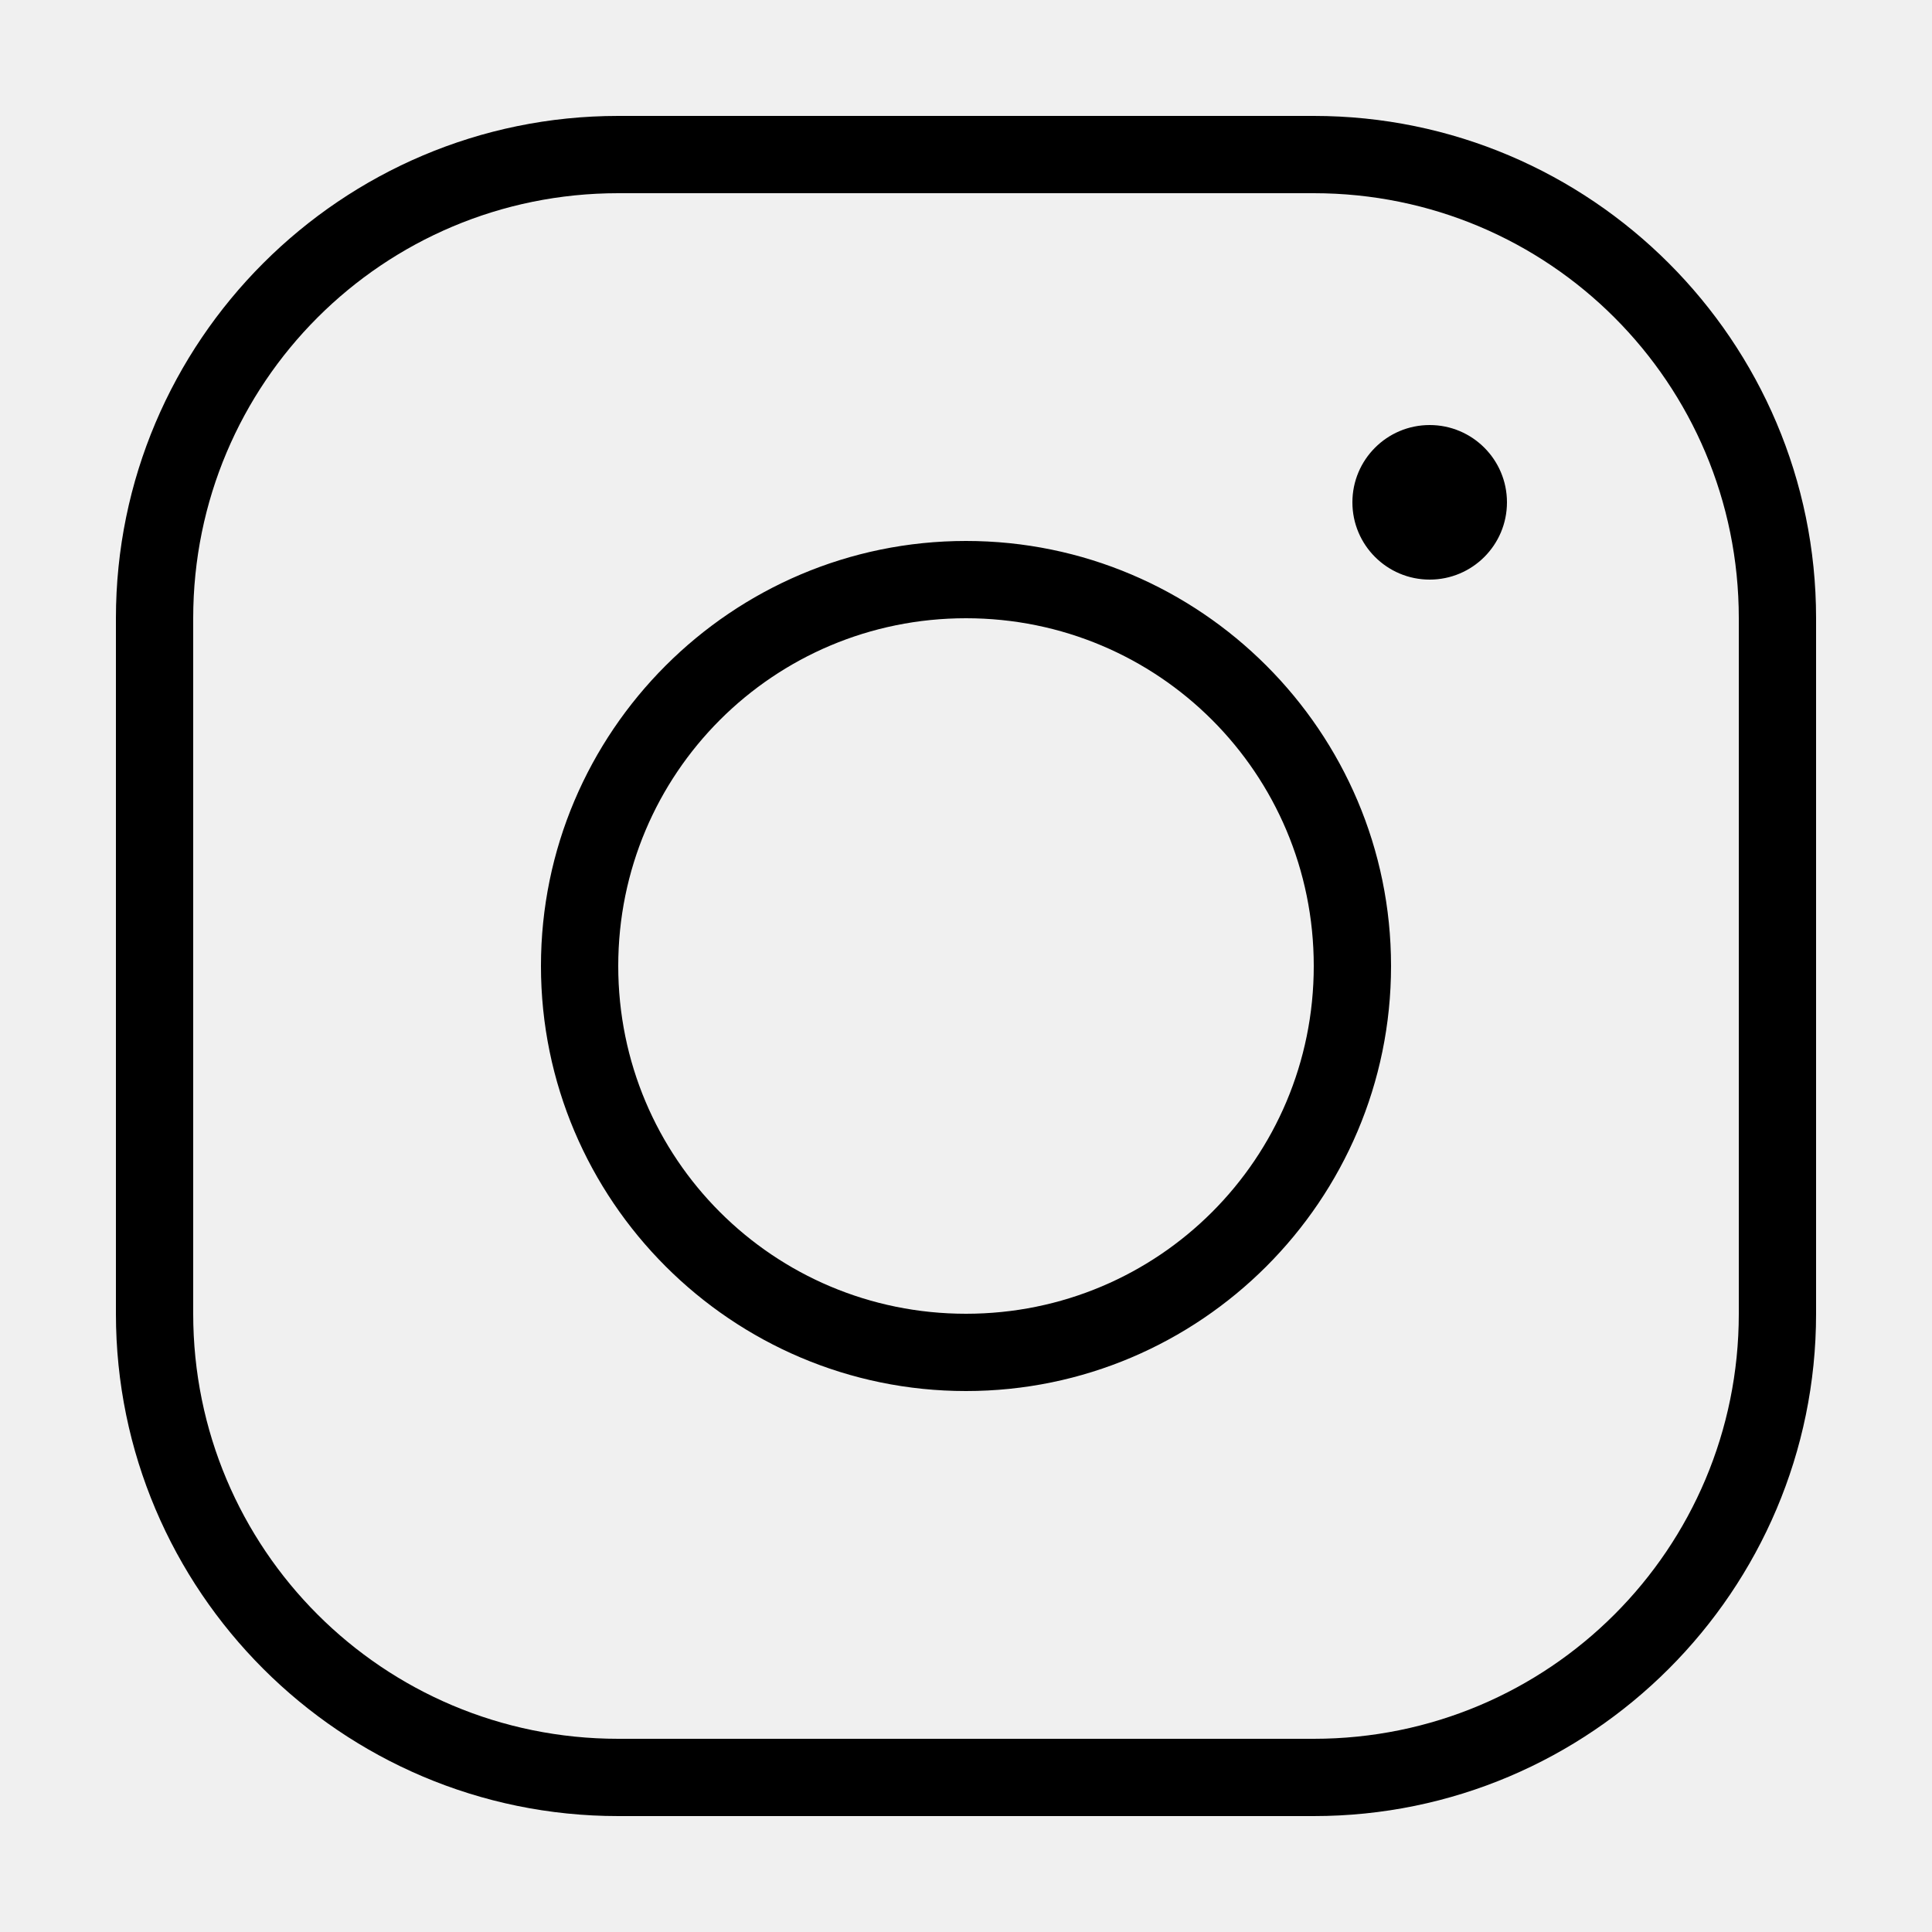
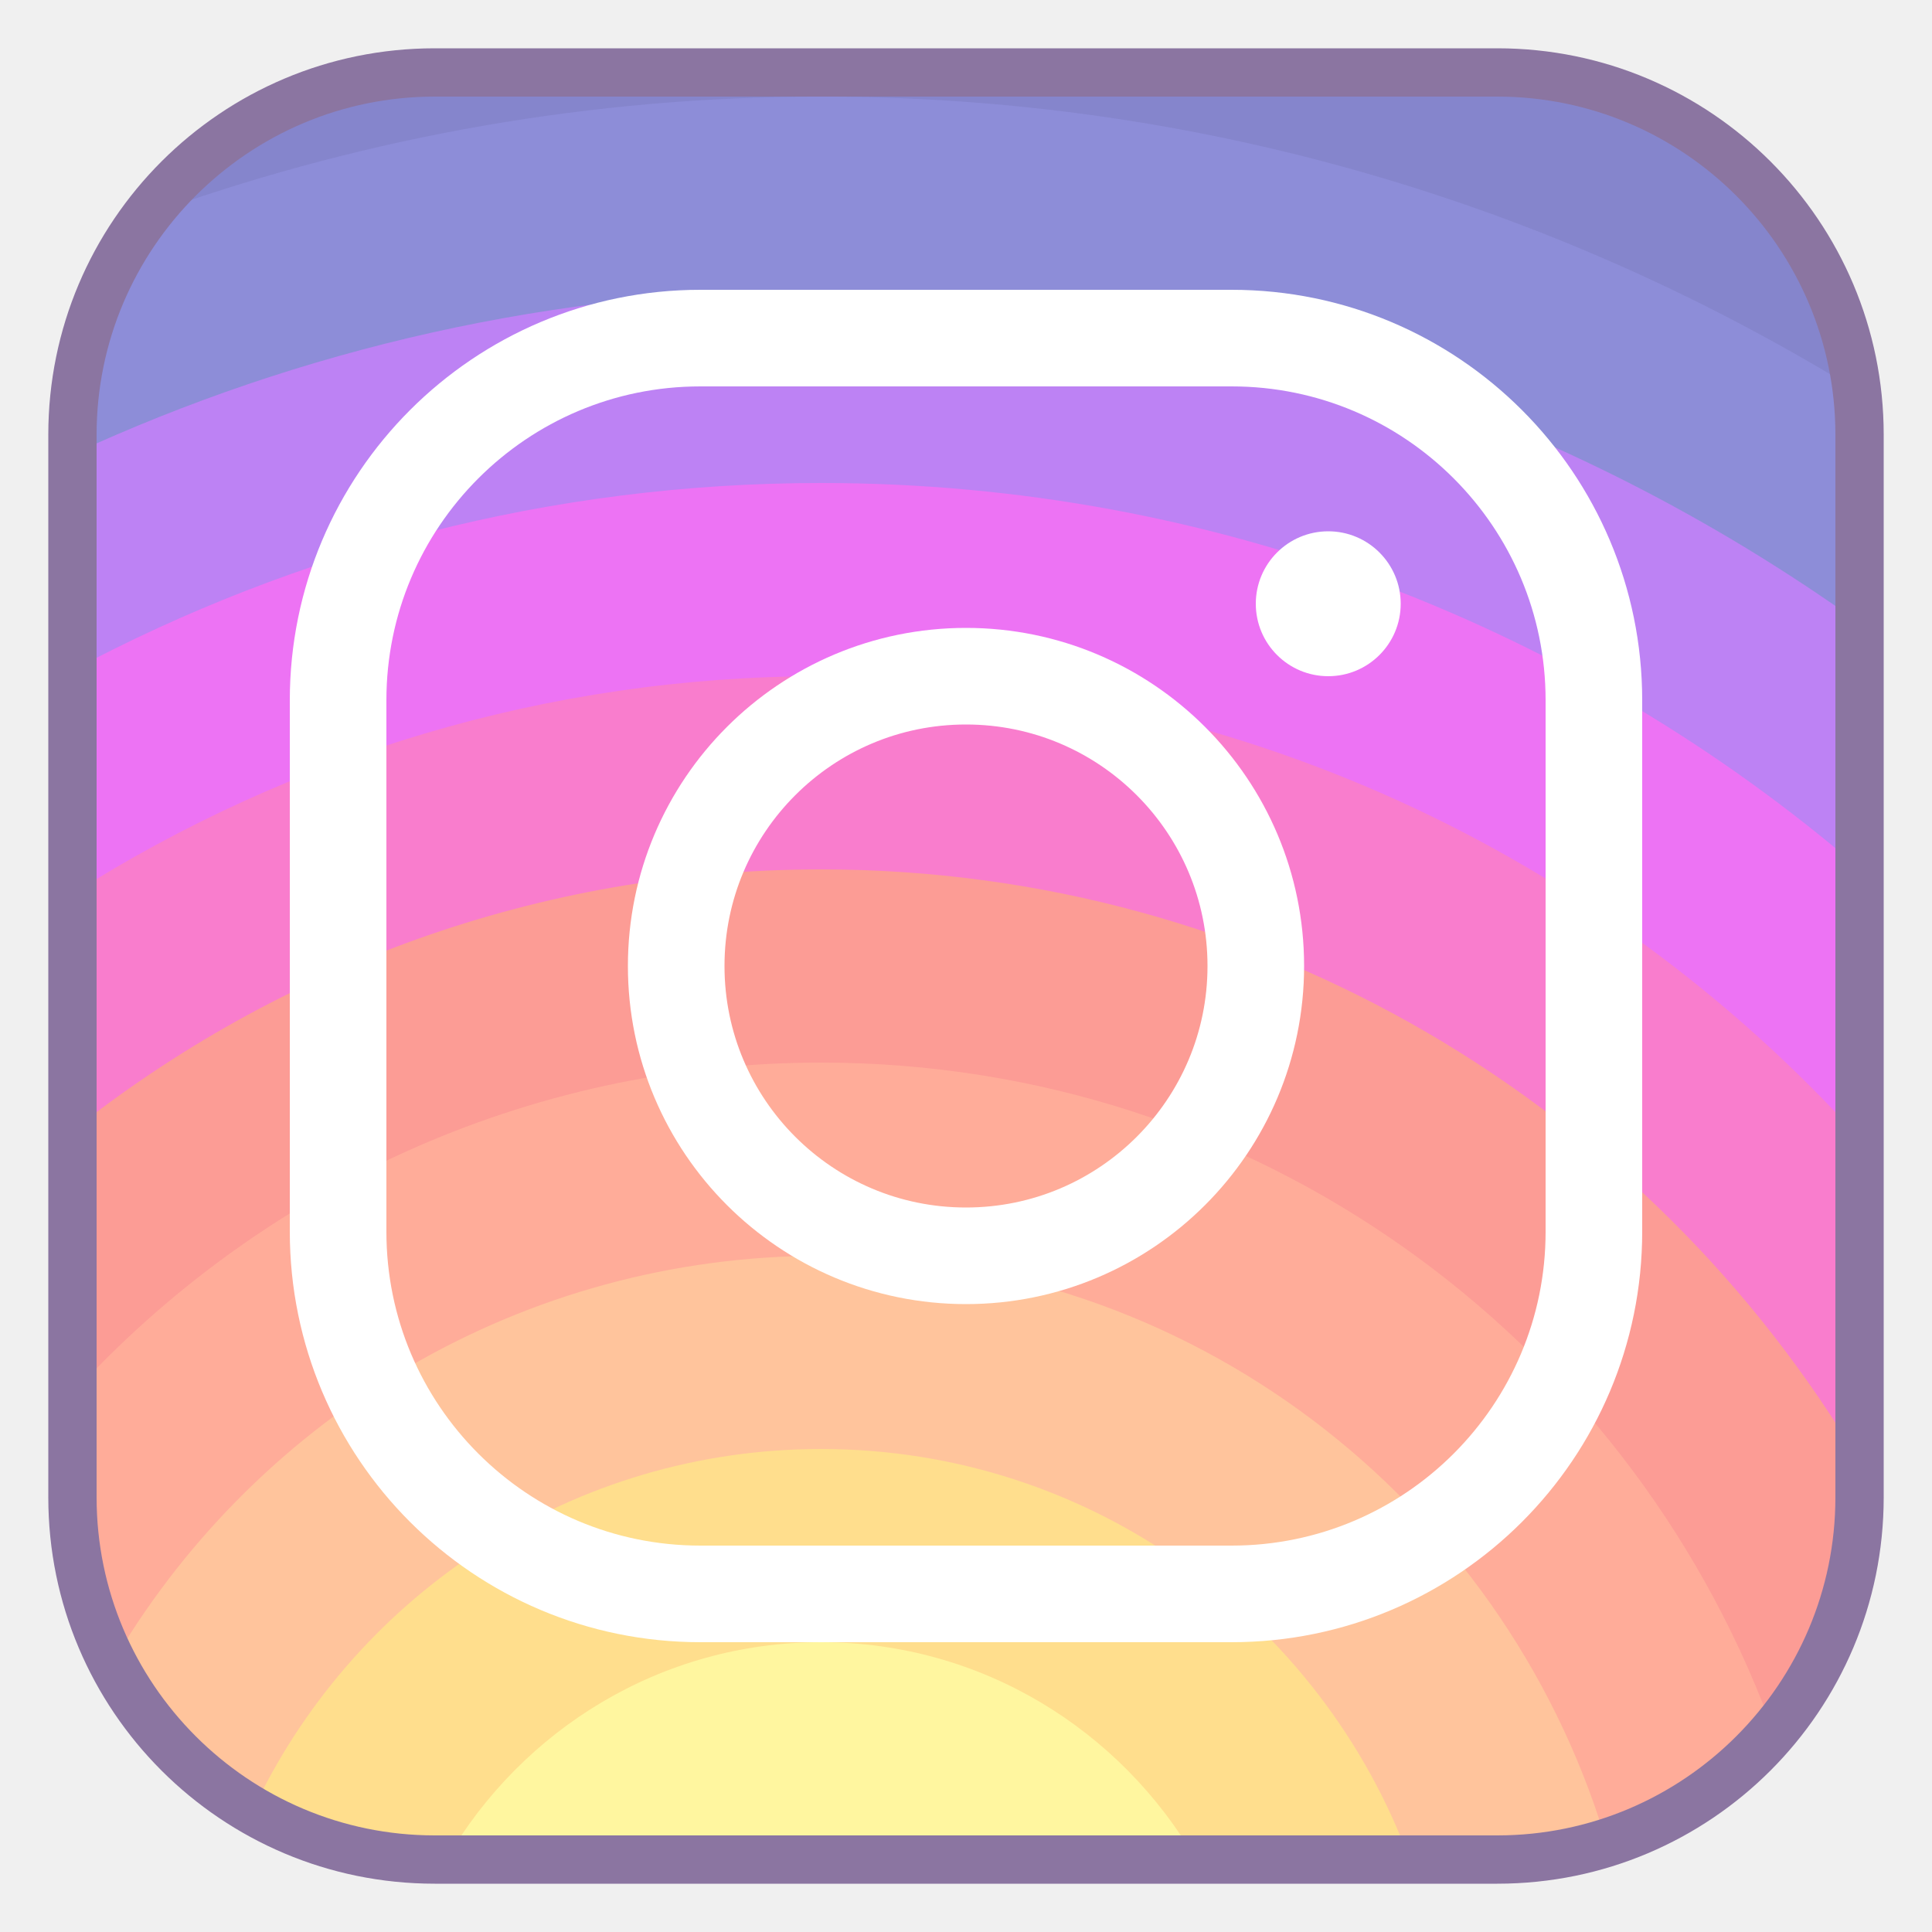
- <svg xmlns="http://www.w3.org/2000/svg" viewBox="0 0 50 50" width="50px" height="50px">
-   <path d="M 16 3 C 8.832 3 3 8.832 3 16 L 3 34 C 3 41.168 8.832 47 16 47 L 34 47 C 41.168 47 47 41.168 47 34 L 47 16 C 47 8.832 41.168 3 34 3 L 16 3 z M 16 5 L 34 5 C 40.086 5 45 9.914 45 16 L 45 34 C 45 40.086 40.086 45 34 45 L 16 45 C 9.914 45 5 40.086 5 34 L 5 16 C 5 9.914 9.914 5 16 5 z M 37 11 A 2 2 0 0 0 35 13 A 2 2 0 0 0 37 15 A 2 2 0 0 0 39 13 A 2 2 0 0 0 37 11 z M 25 14 C 18.937 14 14 18.937 14 25 C 14 31.063 18.937 36 25 36 C 31.063 36 36 31.063 36 25 C 36 18.937 31.063 14 25 14 z M 25 16 C 29.982 16 34 20.018 34 25 C 34 29.982 29.982 34 25 34 C 20.018 34 16 29.982 16 25 C 16 20.018 20.018 16 25 16 z" />
+ <svg xmlns="http://www.w3.org/2000/svg" viewBox="0 0 40 40" width="48px" height="48px">
+   <path fill="#8585cc" d="M30.5,38.5c4.418,0,8-3.582,8-8v-21c0-4.418-3.582-8-8-8h-21c-4.418,0-8,3.582-8,8v21 c0,4.418,3.582,8,8,8H30.5z" />
+   <path fill="#8d8dd8" d="M3.4,4.331C2.217,5.726,1.5,7.528,1.5,9.5v21c0,4.418,3.582,8,8,8h21c4.418,0,8-3.582,8-8v-21 c0-0.503-0.052-0.992-0.141-1.469C32.135,4.22,24.832,2,17,2C12.229,2,7.657,2.832,3.4,4.331z" />
+   <path fill="#bd82f4" d="M1.505,9.404C1.504,9.437,1.5,9.468,1.5,9.5v21c0,4.418,3.582,8,8,8h21c4.418,0,8-3.582,8-8V12.897 C32.439,8.56,25.021,6,17,6C11.465,6,6.22,7.226,1.505,9.404z" />
+   <path fill="#ed73f4" d="M1.5,13.88V30.5c0,4.418,3.582,8,8,8h21c4.418,0,8-3.582,8-8V17.981C32.724,13.013,25.217,10,17,10 C11.394,10,6.124,11.414,1.5,13.88z" />
+   <path fill="#f97dcd" d="M17,14c-5.705,0-11.014,1.664-15.5,4.509V30.5c0,4.418,3.582,8,8,8h21c4.418,0,8-3.582,8-8v-6.935 C33.194,17.698,25.534,14,17,14z" />
+   <path fill="#fc9c95" d="M17,18c-5.861,0-11.237,2.033-15.5,5.411V30.5c0,4.418,3.582,8,8,8h21c4.418,0,8-3.582,8-8v-0.238 C34.143,22.925,26.152,18,17,18z" />
+   <path fill="#ffac99" d="M17,22c-6.145,0-11.66,2.651-15.5,6.859V30.5c0,4.418,3.582,8,8,8h21c2.465,0,4.668-1.117,6.136-2.87 C33.648,27.674,25.999,22,17,22z" />
+   <path fill="#ffc49c" d="M30.5,38.5c0.957,0,1.87-0.177,2.721-0.485C31.087,31.065,24.649,26,17,26 c-6.186,0-11.592,3.309-14.566,8.248C3.778,36.777,6.437,38.5,9.5,38.5H30.5z" />
+   <path fill="#ffde8d" d="M17,30c-5.137,0-9.573,2.984-11.684,7.309C6.535,38.06,7.964,38.5,9.5,38.5h19.683 C27.35,33.542,22.595,30,17,30z" />
+   <path fill="#fff69f" d="M17,34c-3.319,0-6.193,1.813-7.753,4.487C9.332,38.49,9.415,38.5,9.5,38.5h15.26 C23.203,35.818,20.324,34,17,34z" />
+   <path fill="#8b75a1" d="M31,2c3.86,0,7,3.14,7,7v22c0,3.86-3.14,7-7,7H9c-3.86,0-7-3.14-7-7V9c0-3.86,3.14-7,7-7H31 M31,1H9 C4.582,1,1,4.582,1,9v22c0,4.418,3.582,8,8,8h22c4.418,0,8-3.582,8-8V9C39,4.582,35.418,1,31,1L31,1z" />
+   <path fill="#fff" d="M27.5 11A1.5 1.5 0 1 0 27.5 14A1.5 1.5 0 1 0 27.5 11Z" />
+   <path fill="none" stroke="#fff" stroke-miterlimit="10" stroke-width="2" d="M20 14A6 6 0 1 0 20 26A6 6 0 1 0 20 14Z" />
+   <path fill="none" stroke="#fff" stroke-miterlimit="10" stroke-width="2" d="M33,14.5c0-4.142-3.358-7.5-7.5-7.5 c-2.176,0-8.824,0-11,0C10.358,7,7,10.358,7,14.5c0,2.176,0,8.824,0,11c0,4.142,3.358,7.5,7.5,7.5c2.176,0,8.824,0,11,0 c4.142,0,7.5-3.358,7.5-7.5C33,23.324,33,16.676,33,14.5z" />
</svg>
